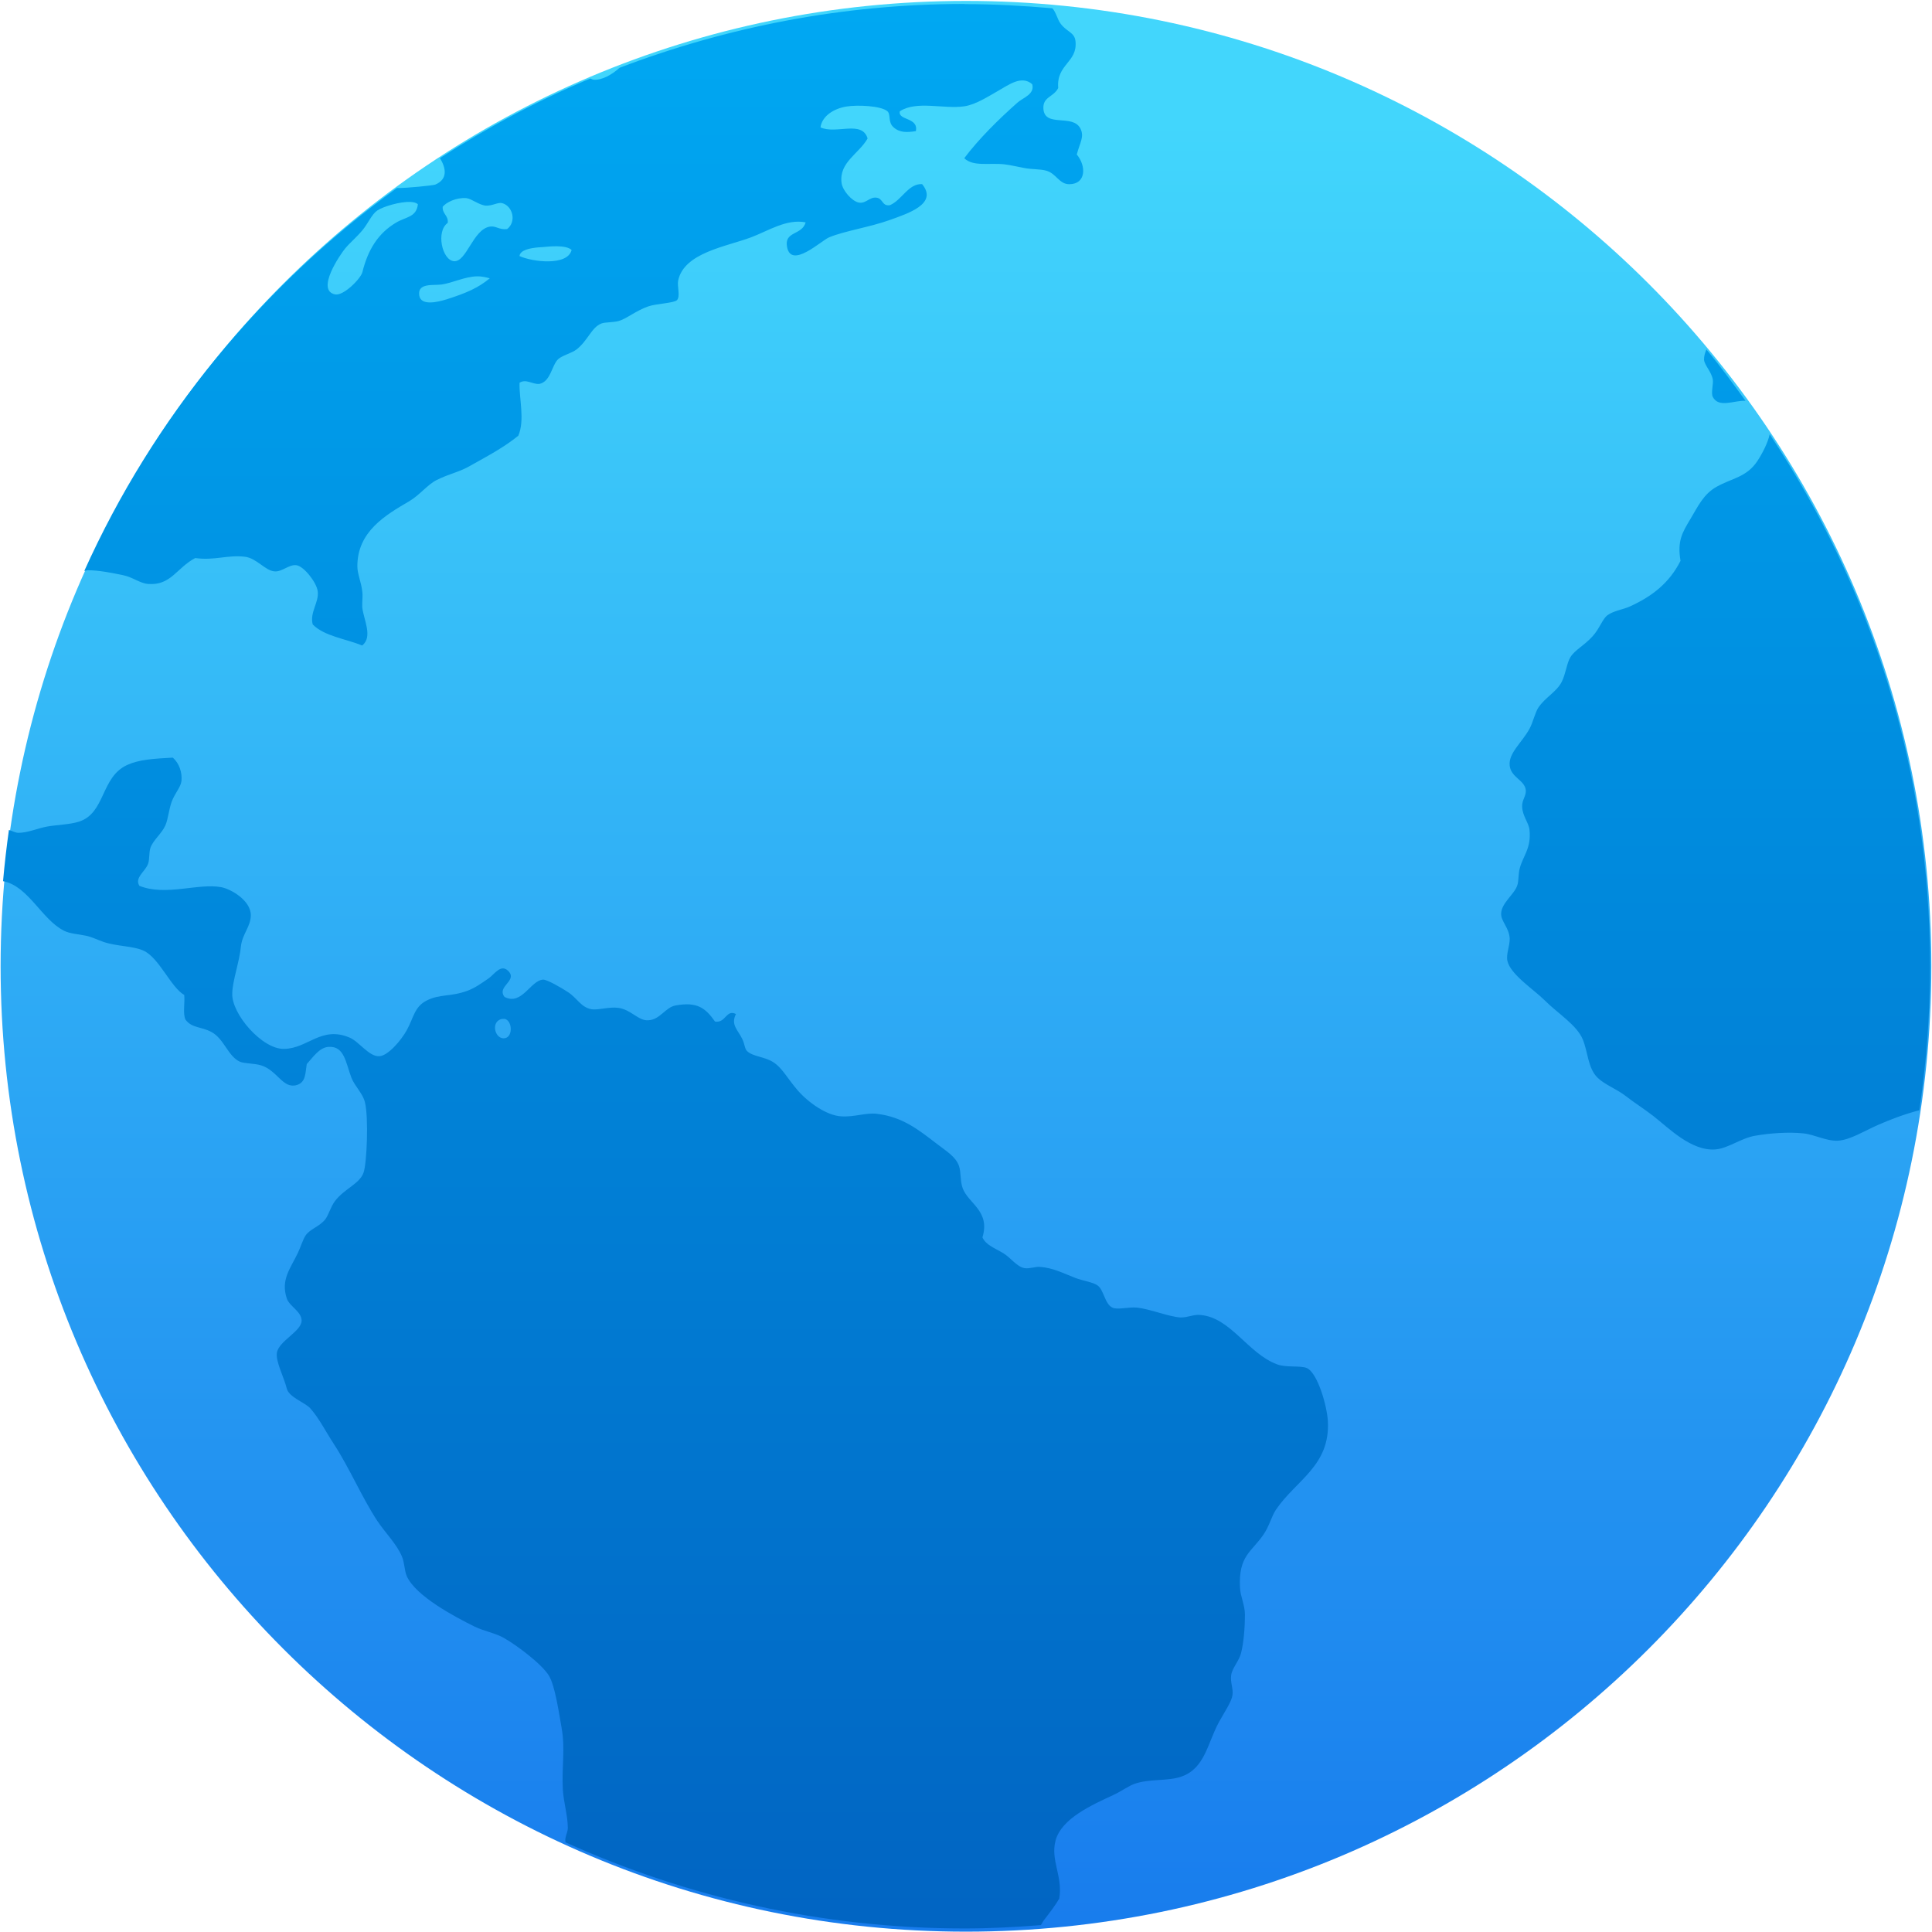
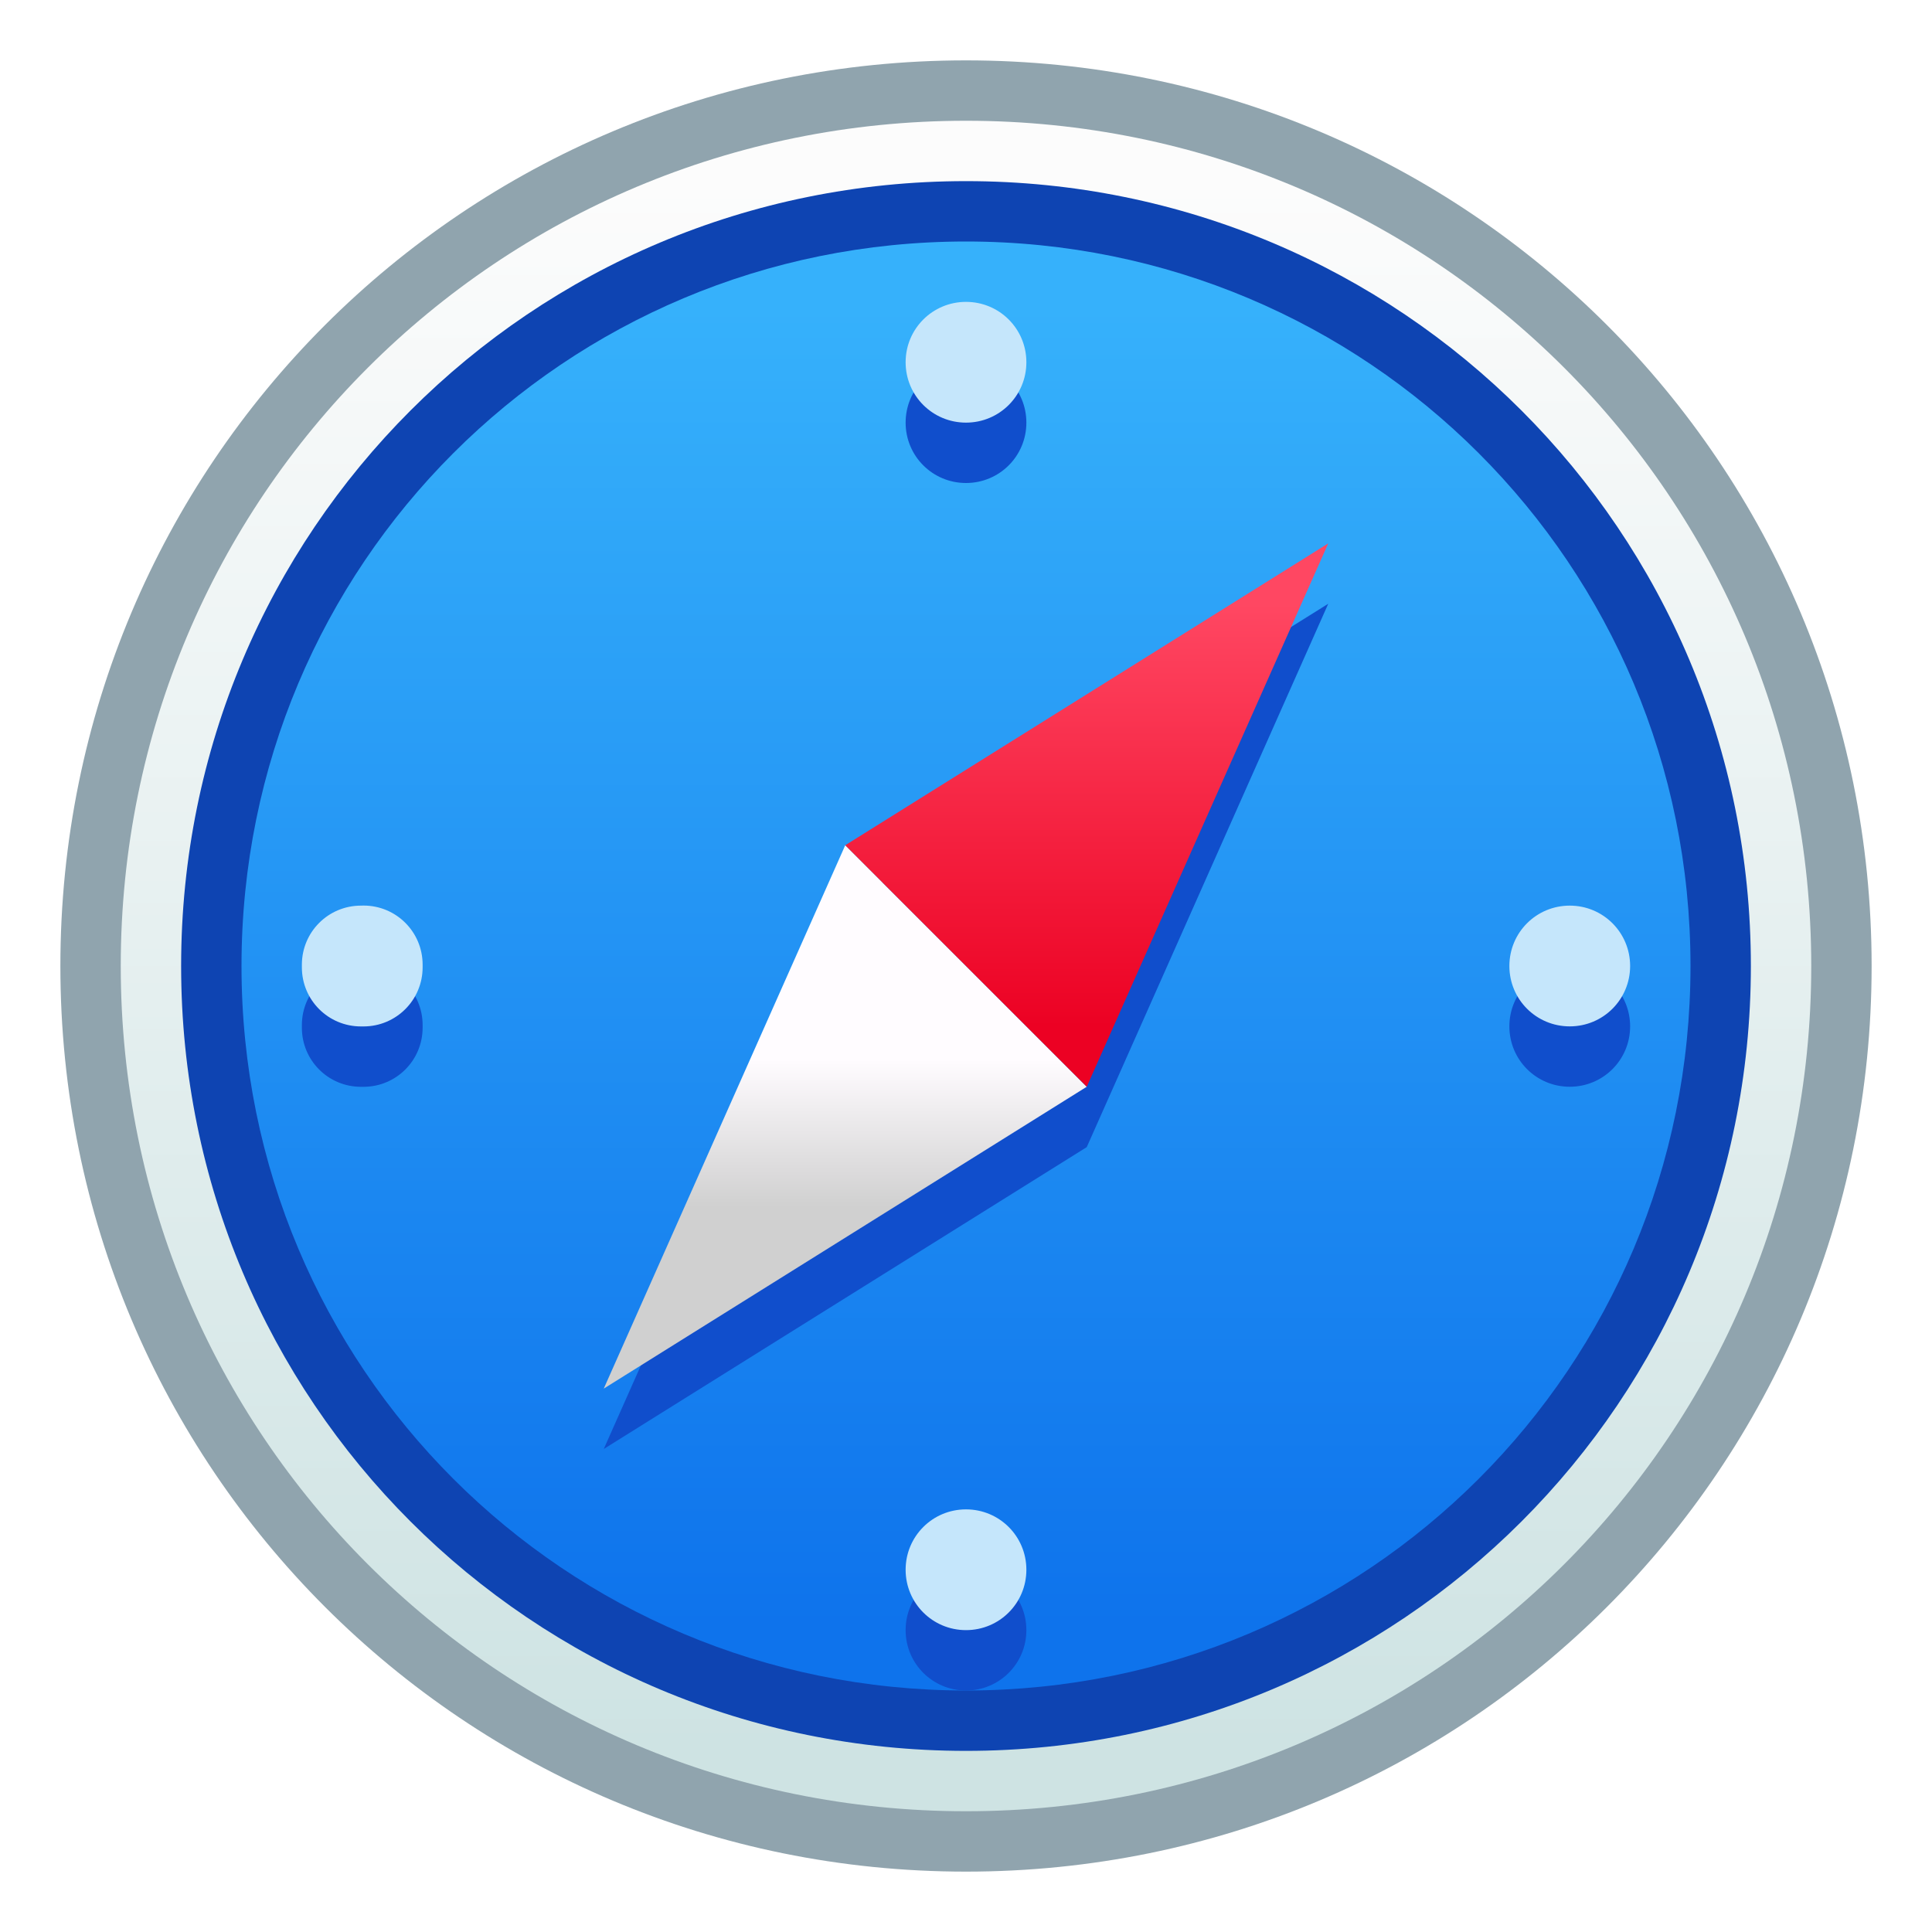
- <svg xmlns="http://www.w3.org/2000/svg" viewBox="0 0 48 48">
-   <defs>
-     <linearGradient id="0" y1="2.125" x2="0" y2="-42.875" gradientUnits="userSpaceOnUse">
-       <stop stop-color="#187ced" />
-       <stop offset="1" stop-color="#42d6fc" />
+ <svg xmlns="http://www.w3.org/2000/svg" xmlns:xlink="http://www.w3.org/1999/xlink" width="32" height="32" viewBox="0 0 32 32" version="1.1" id="svg8">
+   <defs id="defs2">
+     <linearGradient gradientTransform="translate(59,24)" xlink:href="#linearGradient6375" id="linearGradient1542" x1="-42" y1="275.65" x2="-42" y2="268.65" gradientUnits="userSpaceOnUse" />
+     <linearGradient id="linearGradient6375">
+       <stop style="stop-color:#ec0123;stop-opacity:1" offset="0" id="stop6371" />
+       <stop style="stop-color:#ff4762;stop-opacity:1" offset="1" id="stop6373" />
    </linearGradient>
-     <linearGradient id="1" y1="29.505" x2="0" y2="2.32" gradientUnits="userSpaceOnUse" gradientTransform="matrix(1.79921 0 0 1.79339 38.493-50.578)">
-       <stop stop-color="#0164c2" />
-       <stop offset="1" stop-color="#00a9f3" />
+     <linearGradient gradientTransform="translate(59,24)" xlink:href="#0-5" id="linearGradient1550" x1="-45" y1="278.65" x2="-45" y2="276.197" gradientUnits="userSpaceOnUse" />
+     <linearGradient y2="526.2" x2="0" y1="542.2" gradientUnits="userSpaceOnUse" id="0-5">
+       <stop id="stop1121" stop-color="#d0d0d0" />
+       <stop id="stop1123" stop-color="#f1eeee" offset="1" style="stop-color:#fffcff;stop-opacity:1" />
+     </linearGradient>
+     <linearGradient gradientUnits="userSpaceOnUse" y2="291.311" x2="2.806" y1="296.603" x1="2.806" id="linearGradient4682" xlink:href="#linearGradient4680-8" gradientTransform="matrix(4.123121,0,0,4.123121,4.428598,-913.3712)" />
+     <linearGradient id="linearGradient4680-8">
+       <stop id="stop4676-9" offset="0" style="stop-color:#0e73ec;stop-opacity:1" />
+       <stop id="stop4678-7" offset="1" style="stop-color:#36b1fb;stop-opacity:1" />
+     </linearGradient>
+     <linearGradient gradientTransform="matrix(3.779527,0,0,3.779527,5.392882,-812.3695)" gradientUnits="userSpaceOnUse" y2="290.518" x2="2.806" y1="297.397" x1="2.806" id="linearGradient4543" xlink:href="#linearGradient4582-3" />
+     <linearGradient id="linearGradient4582-3">
+       <stop id="stop4578-6" offset="0" style="stop-color:#cee3e3;stop-opacity:1" />
+       <stop id="stop4580-1" offset="1" style="stop-color:#fcfcfc;stop-opacity:1" />
    </linearGradient>
  </defs>
-   <g transform="matrix(.99999 0 0 .99999-43.37 45.882)" enable-background="new">
-     <circle cx="67.37" cy="-21.875" r="22.821" fill="url(#0)" stroke="url(#0)" stroke-width="2.327" />
-     <path d="m67.33-45.784c-3.03 0-5.905.575-8.566 1.585-.194.177-.445.313-.644.297-.028-.003-.054-.019-.083-.03-1.312.547-2.556 1.217-3.736 1.978.153.248.199.524-.116.658-.053.021-.72.09-.953.085-3.355 2.43-6.05 5.699-7.768 9.515.028-.005.052-.016.081-.018.261-.005.637.07.888.123.231.047.418.202.618.217.568.043.705-.398 1.169-.644.479.067.797-.082 1.23-.033.295.033.508.347.738.364.193.019.363-.181.551-.152.182.028.495.423.525.644.038.276-.203.524-.124.827.29.294.816.354 1.23.523.27-.221.036-.632 0-.953-.005-.141.019-.267 0-.397-.024-.221-.119-.423-.121-.612-.005-.872.706-1.281 1.293-1.625.254-.15.454-.413.675-.523.311-.156.543-.192.801-.336.466-.261.865-.47 1.23-.766.168-.396.016-.926.031-1.317.168-.103.313.044.492.03.281-.058.304-.454.464-.612.092-.091.346-.155.461-.245.28-.219.371-.55.616-.644.088-.036.29-.024.429-.062.182-.048.441-.263.738-.364.193-.067.636-.081.71-.154.091-.092-0-.352.031-.49.149-.692 1.195-.839 1.813-1.072.433-.163.878-.463 1.354-.371-.093.329-.537.212-.462.612.104.554.848-.158 1.045-.24.375-.157 1.018-.254 1.511-.432.432-.157 1.206-.397.799-.89-.339-.019-.503.397-.799.523-.204.033-.165-.17-.34-.187-.165-.019-.258.152-.429.123-.169-.028-.407-.293-.433-.49-.067-.512.434-.723.647-1.104-.141-.463-.783-.094-1.171-.275.038-.276.323-.466.646-.518.265-.044.859-.021 1.017.118.091.079.006.271.154.399.157.141.35.126.553.094.072-.349-.456-.262-.398-.493.415-.271 1.091-.049 1.6-.123.293-.043.6-.249.86-.395.247-.14.567-.383.829-.154.069.25-.228.333-.368.458-.47.417-.955.895-1.321 1.38.224.218.632.108 1.012.154.149.019.335.063.492.092.184.033.379.023.522.061.258.063.327.339.583.339.421-0.0.426-.454.187-.738.075-.289.193-.439.092-.642-.19-.378-.885-.019-.921-.49-.022-.306.257-.292.368-.521-.051-.591.486-.633.429-1.163-.024-.221-.212-.225-.368-.432-.079-.101-.118-.297-.208-.385-.718-.062-1.443-.103-2.178-.103zm-12.377 4.824h.003c.143.019.316.174.49.187.163.005.3-.09.401-.062.257.067.366.455.123.644-.201.024-.279-.088-.431-.061-.418.07-.578.886-.89.859-.294-.024-.454-.74-.154-.953.019-.186-.137-.216-.126-.399.089-.113.341-.234.586-.215m-1.385.095c.086.003.15.023.183.06-.041.327-.297.305-.55.458-.437.263-.69.664-.829 1.226-.041.163-.471.597-.679.553-.488-.102.135-.999.246-1.135.124-.151.288-.283.433-.458.141-.169.232-.397.368-.49.148-.102.572-.225.829-.215m3.64 1.102c.156.003.297.028.361.092-.1.405-.975.298-1.295.151.019-.153.26-.195.461-.215.142-.005.317-.033.473-.028m-1.991.747c.104-.003.209.019.319.049-.283.236-.589.37-1.075.523-.234.073-.637.164-.677-.096-.048-.319.342-.245.555-.273.269-.038.564-.193.879-.203m30.545 1.817c-.037.088-.062.173-.059.257.019.148.182.29.218.49.019.106-.05.335 0 .432.148.286.536.081.813.096-.315-.432-.629-.865-.972-1.275m1.572 2.108c-.044.211-.188.487-.305.663-.268.406-.632.425-1.017.642-.321.181-.459.483-.647.799-.204.34-.33.546-.246 1.039-.275.543-.691.876-1.26 1.135-.168.076-.398.104-.553.215-.123.088-.193.325-.368.521-.216.239-.442.34-.555.523-.088.141-.118.422-.215.612-.132.257-.411.384-.583.644-.079.12-.132.365-.218.523-.195.353-.528.607-.492.918.036.3.377.353.401.614.005.148-.098.238-.092.399.005.235.164.4.183.581.046.455-.155.637-.241.948-.041.149-.023.316-.063.432-.077.228-.394.433-.401.703-.003.192.197.345.213.614.005.186-.092.383-.058.553.065.334.663.721.923.981.348.347.803.615.953.981.126.31.125.714.368.948.179.173.478.28.707.46.214.167.448.312.677.49.374.292.94.874 1.537.829.311-.021.631-.276.984-.339.363-.064.835-.099 1.202-.06.281.028.57.195.862.182.308-.019.662-.247 1.012-.399.282-.122.628-.258 1.01-.357.174-1.166.267-2.361.267-3.577 0-4.896-1.469-9.433-3.982-13.215m-39.672 8.03c-.511.028-.846.051-1.136.182-.665.302-.537 1.198-1.202 1.41-.23.073-.546.077-.799.123-.219.04-.485.158-.71.154-.063-0-.151-.048-.23-.071-.059.42-.108.845-.146 1.272.633.12.959.956 1.518 1.233.153.076.353.081.55.124.159.036.28.102.433.154.325.11.724.097.984.213.392.173.679.908 1.017 1.104.019.198-.039.464.031.612.159.215.384.168.646.308.314.169.41.605.707.738.103.046.36.04.522.089.408.123.541.593.89.49.229-.067.211-.302.248-.521.151-.163.317-.423.553-.427.382-.019.416.394.555.763.079.209.284.391.337.612.095.381.048 1.521-.034 1.749-.096.279-.476.398-.71.707-.11.145-.162.358-.246.46-.151.183-.375.231-.487.399-.063.095-.126.299-.188.427-.185.39-.432.666-.276 1.135.065.193.367.322.368.549 0.0.267-.57.506-.614.799-.034.218.176.606.246.89.051.214.457.348.583.49.216.242.388.584.586.887.39.597.696 1.325 1.075 1.903.201.303.482.575.616.89.068.158.059.348.121.49.22.494 1.19 1.01 1.691 1.256.234.113.495.154.71.273.326.181.972.668 1.136.953.147.256.238.879.309 1.286.096.538 0.0.951.031 1.534.019.315.12.632.124.948 0.0.11-.059.193-.063.306 0 .018.006.04.006.058 3.02 1.363 6.368 2.139 9.911 2.139.64 0 1.273-.034 1.9-.083.028-.047.053-.096.088-.14.145-.189.273-.354.368-.521.091-.56-.224-.951-.092-1.441.147-.55.91-.887 1.445-1.135.184-.085.372-.224.522-.275.37-.129.833-.058 1.171-.182.576-.21.636-.826.921-1.35.135-.248.311-.496.337-.672.023-.158-.058-.308-.033-.495.028-.185.194-.345.246-.549.067-.265.096-.655.096-.95 0-.243-.114-.456-.123-.675-.04-.795.288-.884.583-1.317.148-.215.203-.46.307-.614.496-.737 1.355-1.093 1.293-2.206-.019-.369-.253-1.202-.525-1.319-.156-.067-.513-.005-.738-.092-.727-.27-1.153-1.168-1.907-1.226-.16-.019-.308.065-.49.062-.298-.019-.748-.208-1.078-.245-.21-.021-.49.062-.616 0-.192-.093-.212-.446-.368-.551-.123-.086-.365-.113-.553-.187-.303-.115-.543-.251-.892-.275-.108-.005-.242.051-.368.033-.193-.033-.346-.261-.525-.369-.224-.136-.43-.201-.522-.395.202-.66-.356-.844-.492-1.226-.065-.179-.036-.394-.092-.553-.081-.228-.307-.36-.555-.551-.445-.341-.84-.662-1.476-.74-.28-.036-.557.084-.895.062-.358-.021-.807-.335-1.075-.64-.26-.298-.387-.565-.614-.707-.215-.138-.5-.134-.647-.273-.065-.061-.053-.164-.124-.308-.108-.223-.289-.347-.154-.614-.245-.126-.252.233-.52.187-.239-.338-.441-.498-.984-.399-.249.046-.387.359-.677.367-.238.019-.424-.264-.738-.308-.237-.033-.506.063-.675.033-.262-.052-.343-.27-.583-.427-.176-.115-.517-.311-.616-.308-.309.019-.529.655-.956.43-.207-.262.337-.4.092-.645-.186-.186-.343.085-.492.187-.171.117-.331.234-.52.304-.422.157-.686.075-1.017.245-.306.157-.319.422-.492.735-.142.257-.464.631-.677.647-.258.019-.504-.359-.738-.46-.704-.304-1.046.27-1.63.278-.543.019-1.318-.874-1.291-1.382.005-.31.179-.781.215-1.165.034-.305.242-.489.246-.768.005-.372-.496-.659-.738-.703-.575-.105-1.372.23-2.031-.033-.125-.208.148-.351.218-.553.04-.114.016-.268.058-.395.072-.195.278-.347.37-.553.068-.157.086-.386.154-.581.082-.223.229-.367.246-.523.021-.206-.055-.445-.218-.581zm8.222 6.489c.208.019.235.449.021.483-.23.036-.347-.36-.123-.462.038-.019.073-.019.103-.018v-.003" fill="url(#1)" />
+   <g id="layer1" transform="translate(0,-282.65)">
+     <path id="path4628" d="m 16,283.65 c 8.31,0 15,6.69 15,15 0,8.31 -6.69,15 -15,15 -8.31,0 -15,-6.69 -15,-15 0,-8.31 6.69,-15 15,-15 z" style="fill:#90a4ae;fill-opacity:1;stroke:none;stroke-width:1.47;stroke-linecap:round;stroke-linejoin:round;stroke-miterlimit:4;stroke-dasharray:none;stroke-opacity:1" />
+     <path id="path4630" d="M 16,284.65 C 23.756,284.65 30,290.894 30,298.65 30,306.406 23.756,312.65 16,312.65 8.244,312.65 2,306.406 2,298.65 2,290.894 8.244,284.65 16,284.65 Z" style="fill:url(#linearGradient4543);fill-opacity:1;stroke:none;stroke-width:1.402;stroke-linecap:round;stroke-linejoin:round;stroke-miterlimit:4;stroke-dasharray:none;stroke-opacity:1" />
+     <path id="path4632" d="M 16,285.65 C 23.202,285.65 29,291.448 29,298.65 c 0,7.202 -5.798,13 -13,13 C 8.798,311.65 3,305.852 3,298.65 c 0,-7.202 5.798,-13 13,-13 z" style="opacity:1;fill:#0e44b2;fill-opacity:1;stroke:none;stroke-width:1.576;stroke-linecap:round;stroke-linejoin:round;stroke-miterlimit:4;stroke-dasharray:none;stroke-opacity:1" />
+     <path id="path4634" d="m 16,286.65 c 6.648,0 12,5.352 12,12 0,6.648 -5.352,12 -12,12 -6.648,0 -12,-5.352 -12,-12 C 4,292.002 9.352,286.65 16,286.65 Z" style="opacity:1;fill:url(#linearGradient4682);fill-opacity:1;stroke:none;stroke-width:1.455;stroke-linecap:round;stroke-linejoin:round;stroke-miterlimit:4;stroke-dasharray:none;stroke-opacity:1" />
+     <path id="path1344" d="m 22,292.65 -8,5 -4,9 8,-5 z" style="fill:#104ecc;fill-opacity:1;stroke:none;stroke-width:1px;stroke-linecap:butt;stroke-linejoin:miter;stroke-opacity:1" />
+     <path id="path1344-0" d="m 16,298.65 -2,-2 -4,9 8,-5 z" style="fill:url(#linearGradient1550);fill-opacity:1;stroke:none;stroke-width:1px;stroke-linecap:butt;stroke-linejoin:miter;stroke-opacity:1" />
+     <path id="path1481" d="m 14,296.65 4,4 4,-9 z" style="fill:url(#linearGradient1542);fill-opacity:1;stroke:none;stroke-width:1px;stroke-linecap:butt;stroke-linejoin:miter;stroke-opacity:1" />
+     <path style="opacity:1;fill:#104ecc;fill-opacity:1;stroke:none;stroke-width:2;stroke-linecap:round;stroke-linejoin:round;stroke-miterlimit:4;stroke-dasharray:none;stroke-opacity:1" d="m 16,288.65 c -0.554,0 -1,0.446 -1,1 0,0.554 0.446,1 1,1 0.554,0 1,-0.446 1,-1 0,-0.554 -0.446,-1 -1,-1 z m -10.021,10 C 5.437,298.65 5,299.087 5,299.629 v 0.043 c 0,0.542 0.437,0.979 0.979,0.979 h 0.043 C 6.563,300.65 7,300.213 7,299.671 v -0.043 c 0,-0.542 -0.437,-0.979 -0.979,-0.979 z m 20.021,0 c -0.554,0 -1,0.446 -1,1 0,0.554 0.446,1 1,1 0.554,0 1,-0.446 1,-1 0,-0.554 -0.446,-1 -1,-1 z m -10,10 c -0.554,0 -1,0.446 -1,1 0,0.554 0.446,1 1,1 0.554,0 1,-0.446 1,-1 0,-0.554 -0.446,-1 -1,-1 z" id="rect853-3" />
+     <path id="rect853" d="m 16,287.65 c -0.554,0 -1,0.446 -1,1 0,0.554 0.446,1 1,1 0.554,0 1,-0.446 1,-1 0,-0.554 -0.446,-1 -1,-1 z m -10.021,10 C 5.437,297.65 5,298.087 5,298.629 v 0.043 c 0,0.542 0.437,0.979 0.979,0.979 h 0.043 C 6.563,299.65 7,299.213 7,298.671 v -0.043 c 0,-0.542 -0.437,-0.979 -0.979,-0.979 z m 20.021,0 c -0.554,0 -1,0.446 -1,1 0,0.554 0.446,1 1,1 0.554,0 1,-0.446 1,-1 0,-0.554 -0.446,-1 -1,-1 z m -10,10 c -0.554,0 -1,0.446 -1,1 0,0.554 0.446,1 1,1 0.554,0 1,-0.446 1,-1 0,-0.554 -0.446,-1 -1,-1 z" style="opacity:1;fill:#c5e6fb;fill-opacity:1;stroke:none;stroke-width:2;stroke-linecap:round;stroke-linejoin:round;stroke-miterlimit:4;stroke-dasharray:none;stroke-opacity:1" />
  </g>
</svg>
